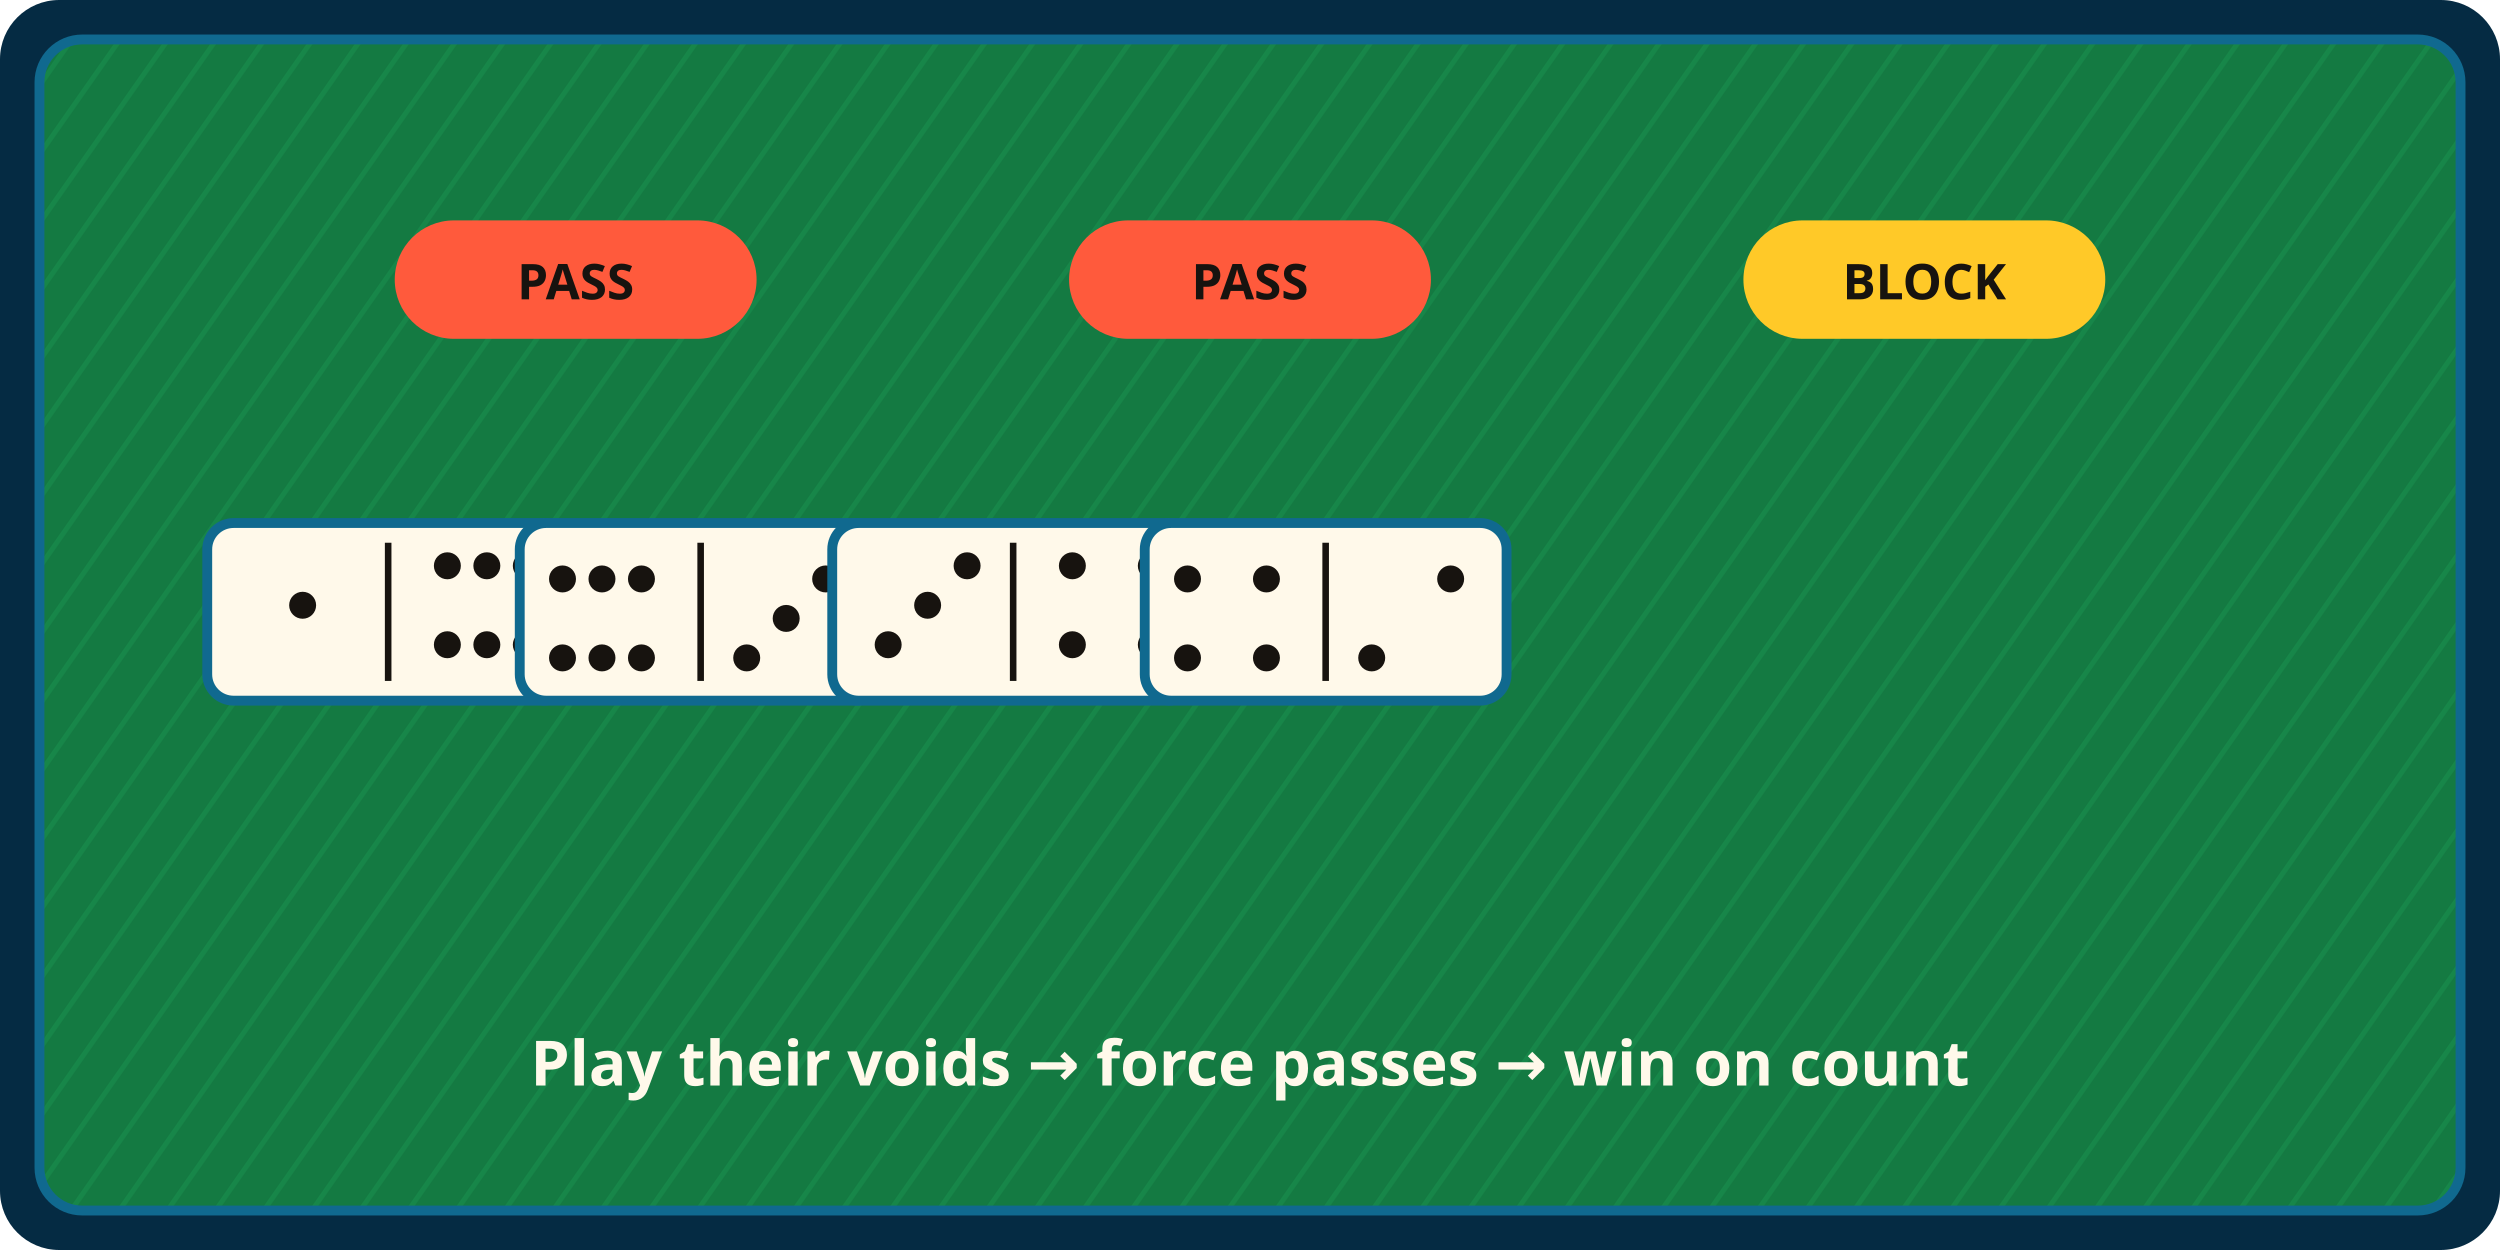
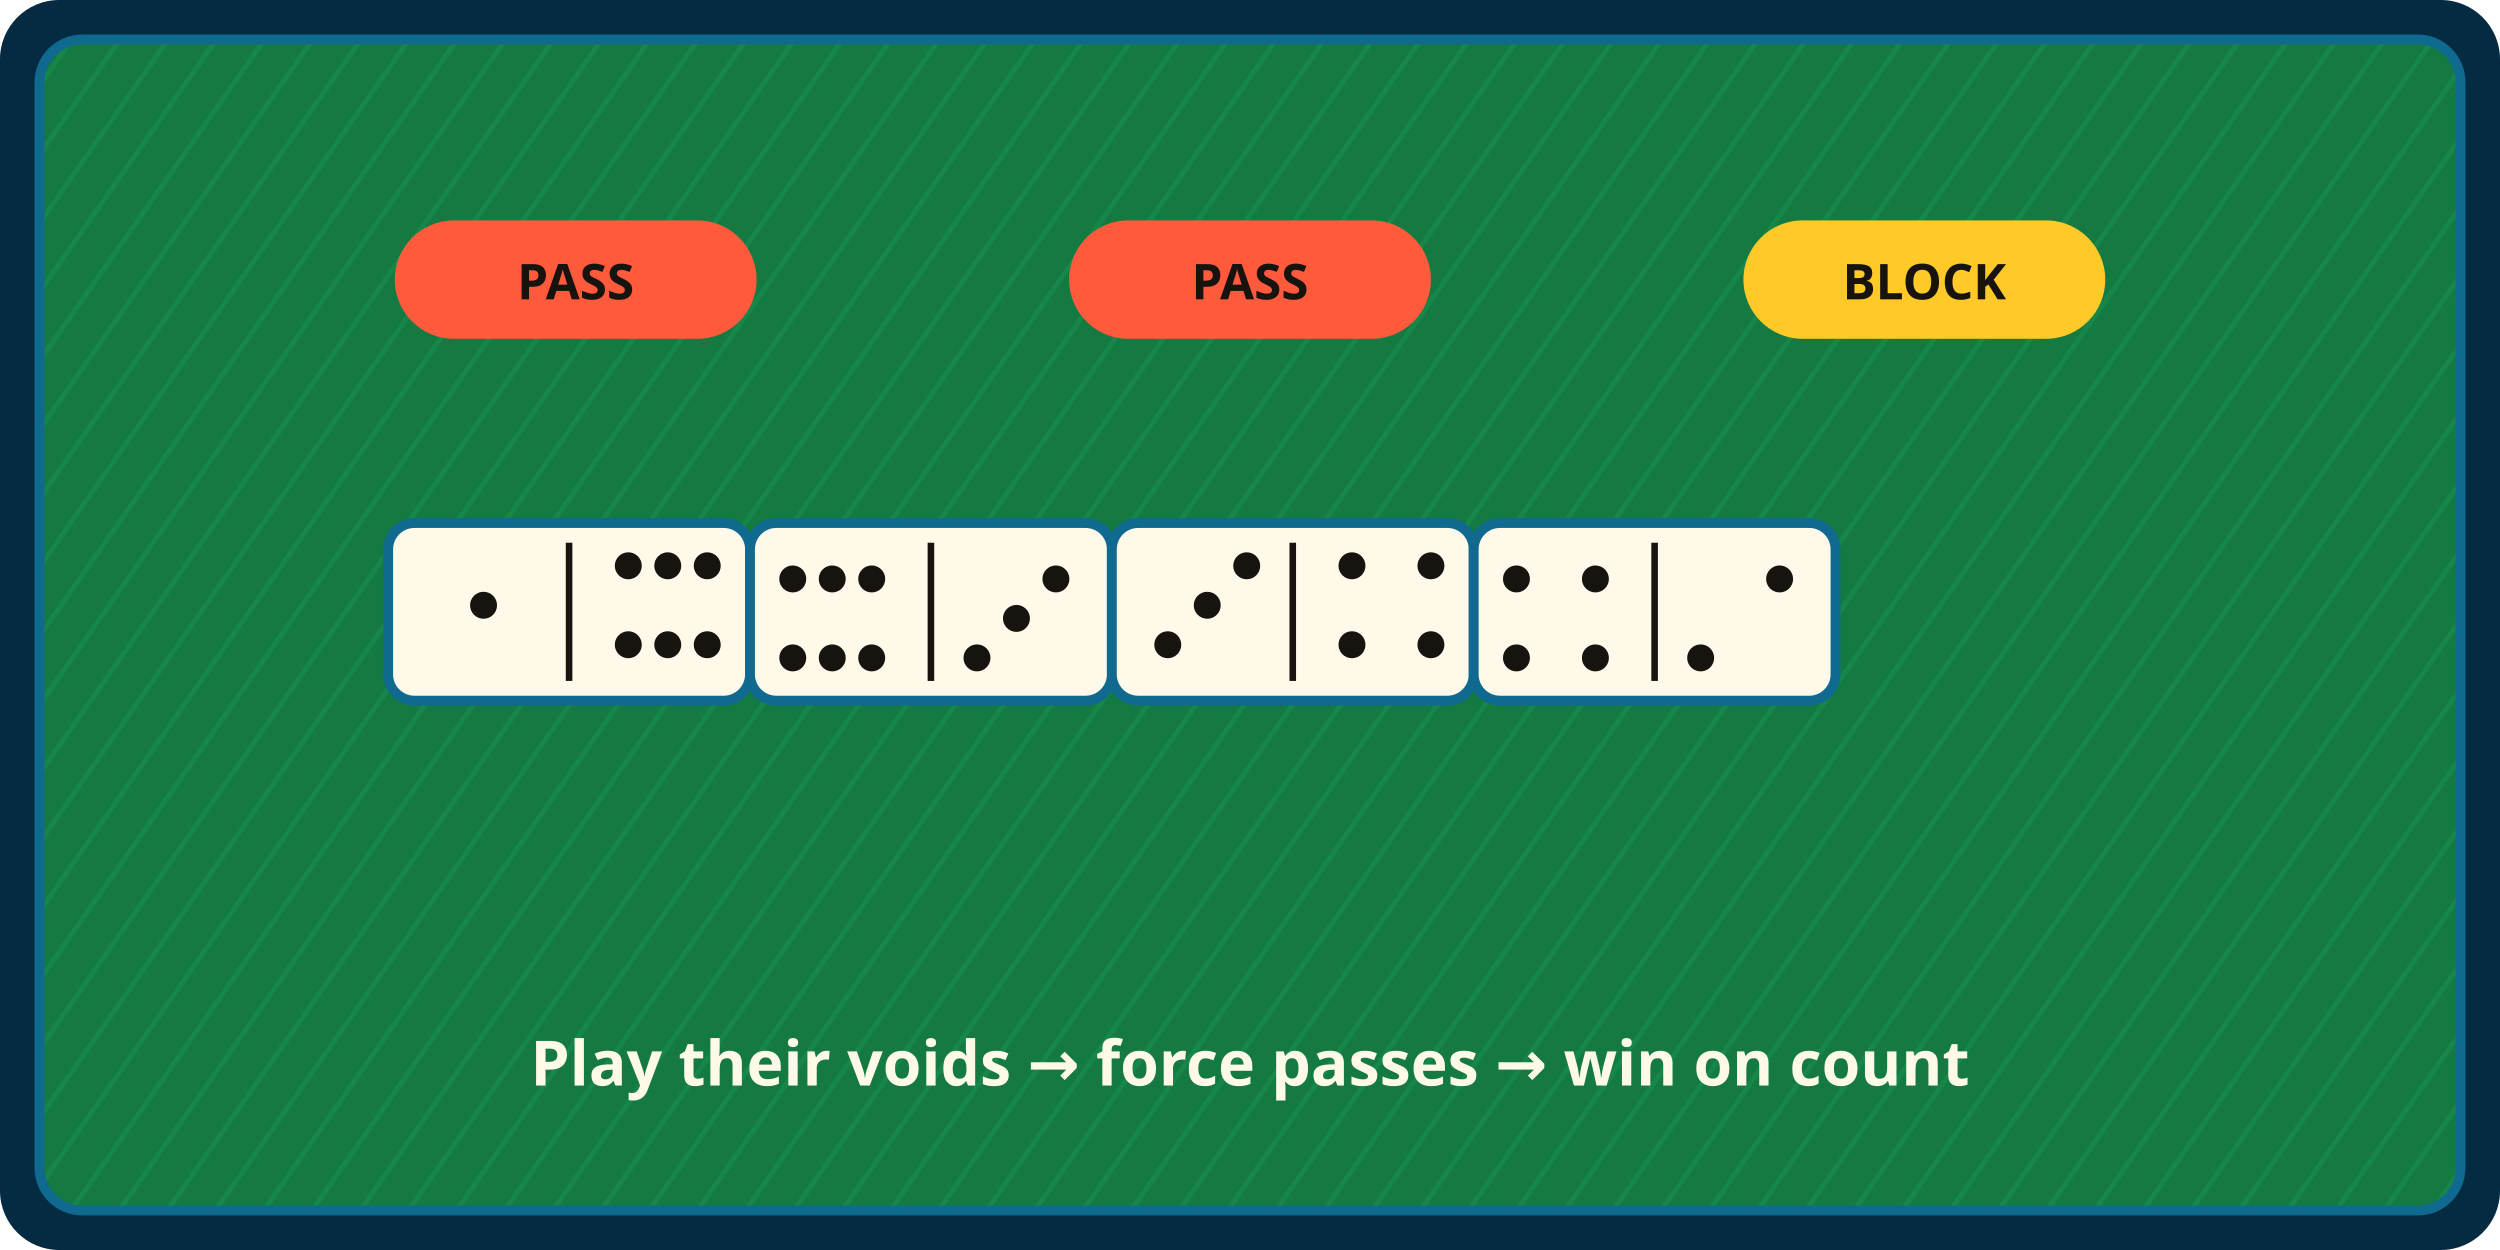
<svg xmlns="http://www.w3.org/2000/svg" viewBox="0 0 760 380" role="img" aria-labelledby="title description" data-connected-line="true">
  <defs>
    <pattern id="felt" width="12" height="12" patternUnits="userSpaceOnUse" patternTransform="rotate(35)">
      <rect width="12" height="12" fill="#147A42" />
      <line x1="0" y1="0" x2="0" y2="12" stroke="#22A45B" stroke-opacity=".28" stroke-width="3" />
    </pattern>
  </defs>
  <rect width="760" height="380" rx="18" fill="#052B43" />
  <rect x="12" y="12" width="736" height="356" rx="13" fill="url(#felt)" stroke="#10698F" stroke-width="3" />
-   <g transform="translate(90 130) scale(1)" opacity="1">
+   <g data-tile-id="1-6" data-visible-halves="1-6" transform="translate(145 130) scale(1)" opacity="1">
    <g transform="rotate(-90 28 56)">
      <rect x="1" y="1" width="54" height="110" rx="8" fill="#FFF9EA" stroke="#10698F" stroke-width="3" />
      <line x1="7" y1="56" x2="49" y2="56" stroke="#17130F" stroke-width="2" />
      <circle cx="30" cy="30" r="4.1" fill="#17130F" />
      <circle cx="18" cy="74" r="4.1" fill="#17130F" />
      <circle cx="42" cy="74" r="4.1" fill="#17130F" />
      <circle cx="18" cy="86" r="4.1" fill="#17130F" />
      <circle cx="42" cy="86" r="4.1" fill="#17130F" />
      <circle cx="18" cy="98" r="4.1" fill="#17130F" />
      <circle cx="42" cy="98" r="4.1" fill="#17130F" />
    </g>
  </g>
-   <g transform="translate(185 130) scale(1)" opacity="1">
+   <g data-tile-id="3-6" data-visible-halves="6-3" transform="translate(255 130) scale(1)" opacity="1">
    <g transform="rotate(90 28 56)">
      <rect x="1" y="1" width="54" height="110" rx="8" fill="#FFF9EA" stroke="#10698F" stroke-width="3" />
      <line x1="7" y1="56" x2="49" y2="56" stroke="#17130F" stroke-width="2" />
      <circle cx="18" cy="18" r="4.1" fill="#17130F" />
      <circle cx="30" cy="30" r="4.1" fill="#17130F" />
      <circle cx="42" cy="42" r="4.1" fill="#17130F" />
      <circle cx="18" cy="74" r="4.1" fill="#17130F" />
      <circle cx="42" cy="74" r="4.1" fill="#17130F" />
      <circle cx="18" cy="86" r="4.1" fill="#17130F" />
      <circle cx="42" cy="86" r="4.1" fill="#17130F" />
      <circle cx="18" cy="98" r="4.1" fill="#17130F" />
      <circle cx="42" cy="98" r="4.1" fill="#17130F" />
    </g>
  </g>
-   <g transform="translate(280 130) scale(1)" opacity="1">
+   <g data-tile-id="3-4" data-visible-halves="3-4" transform="translate(365 130) scale(1)" opacity="1">
    <g transform="rotate(-90 28 56)">
      <rect x="1" y="1" width="54" height="110" rx="8" fill="#FFF9EA" stroke="#10698F" stroke-width="3" />
      <line x1="7" y1="56" x2="49" y2="56" stroke="#17130F" stroke-width="2" />
      <circle cx="18" cy="18" r="4.1" fill="#17130F" />
      <circle cx="30" cy="30" r="4.1" fill="#17130F" />
      <circle cx="42" cy="42" r="4.1" fill="#17130F" />
      <circle cx="18" cy="74" r="4.1" fill="#17130F" />
      <circle cx="42" cy="74" r="4.1" fill="#17130F" />
      <circle cx="18" cy="98" r="4.1" fill="#17130F" />
      <circle cx="42" cy="98" r="4.1" fill="#17130F" />
    </g>
  </g>
-   <g transform="translate(375 130) scale(1)" opacity="1">
+   <g data-tile-id="2-4" data-visible-halves="4-2" transform="translate(475 130) scale(1)" opacity="1">
    <g transform="rotate(90 28 56)">
      <rect x="1" y="1" width="54" height="110" rx="8" fill="#FFF9EA" stroke="#10698F" stroke-width="3" />
      <line x1="7" y1="56" x2="49" y2="56" stroke="#17130F" stroke-width="2" />
      <circle cx="18" cy="18" r="4.1" fill="#17130F" />
      <circle cx="42" cy="42" r="4.1" fill="#17130F" />
      <circle cx="18" cy="74" r="4.1" fill="#17130F" />
      <circle cx="42" cy="74" r="4.1" fill="#17130F" />
      <circle cx="18" cy="98" r="4.1" fill="#17130F" />
      <circle cx="42" cy="98" r="4.1" fill="#17130F" />
    </g>
  </g>
  <g transform="translate(175 85)">
    <rect x="-55" y="-18" width="110" height="36" rx="18" fill="#FF5A3C" />
    <text text-anchor="middle" y="6" fill="#17130F" font-family="system-ui,sans-serif" font-size="15" font-weight="800">PASS</text>
  </g>
  <g transform="translate(380 85)">
    <rect x="-55" y="-18" width="110" height="36" rx="18" fill="#FF5A3C" />
    <text text-anchor="middle" y="6" fill="#17130F" font-family="system-ui,sans-serif" font-size="15" font-weight="800">PASS</text>
  </g>
  <g transform="translate(585 85)">
    <rect x="-55" y="-18" width="110" height="36" rx="18" fill="#FFC928" />
    <text text-anchor="middle" y="6" fill="#17130F" font-family="system-ui,sans-serif" font-size="15" font-weight="800">BLOCK</text>
  </g>
  <text x="380" y="330" text-anchor="middle" fill="#FFF9EA" font-family="system-ui,sans-serif" font-size="19" font-weight="800">Play their voids → force passes → win on count</text>
</svg>
